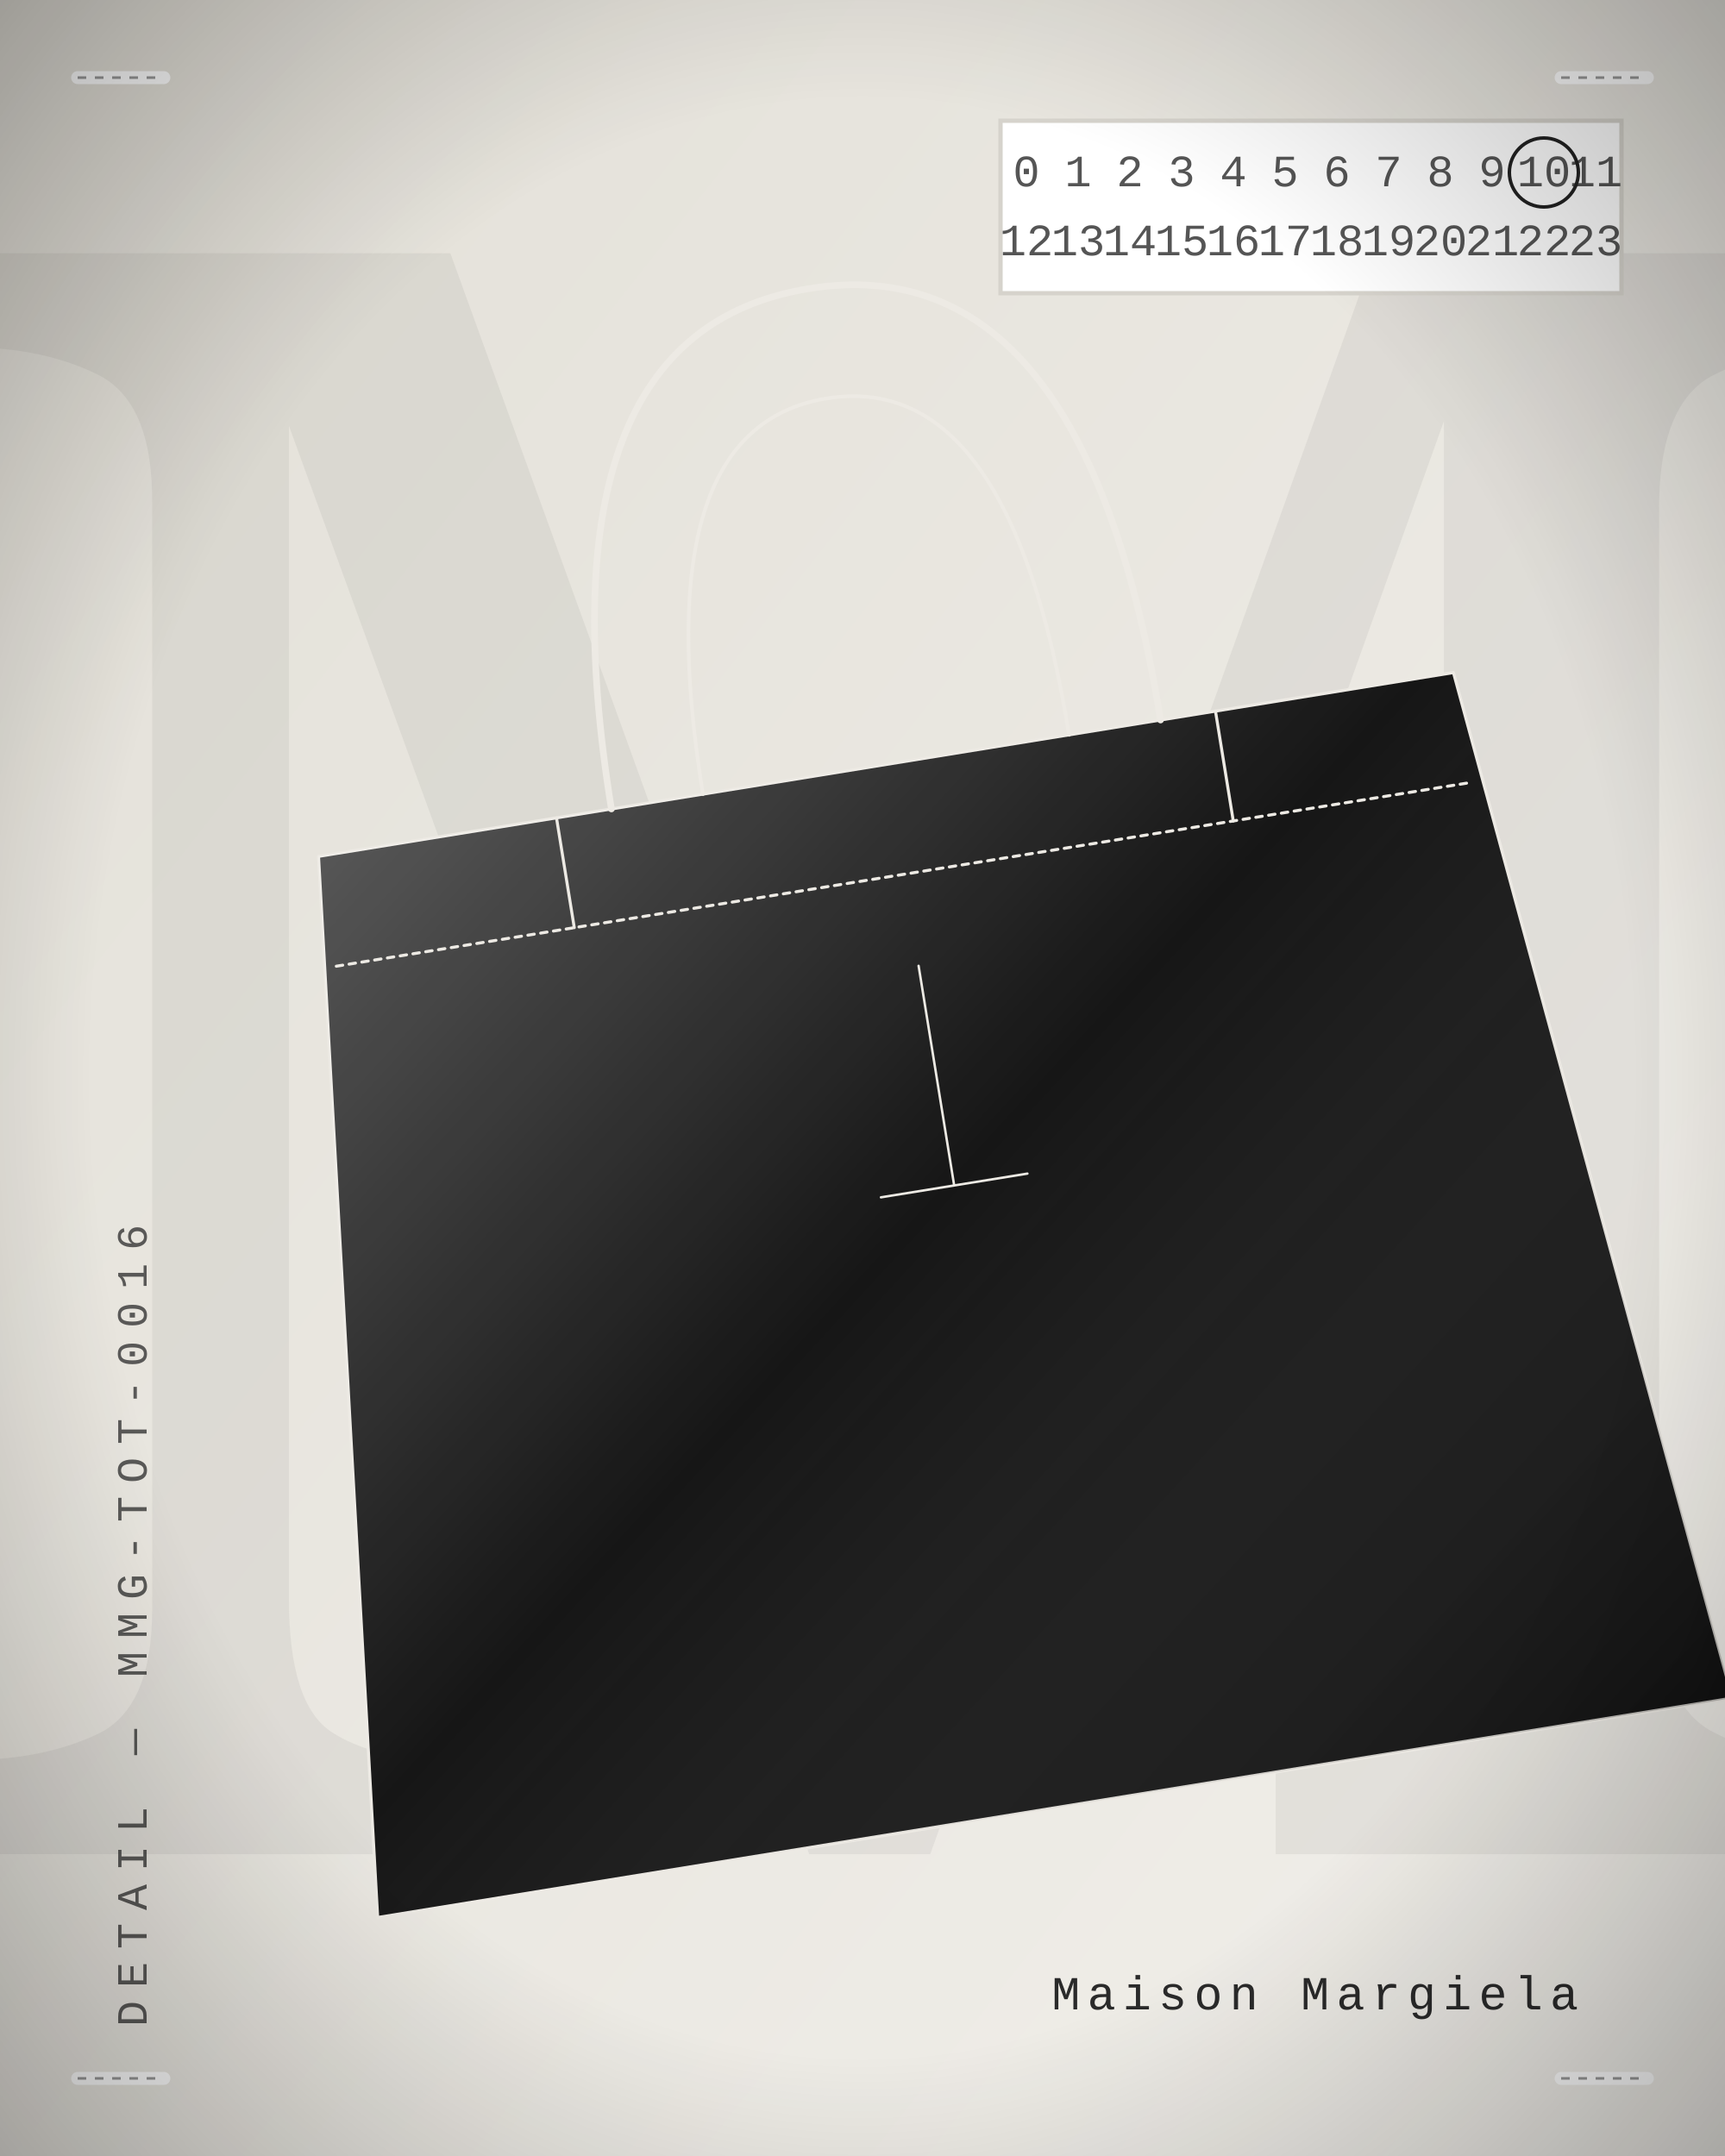
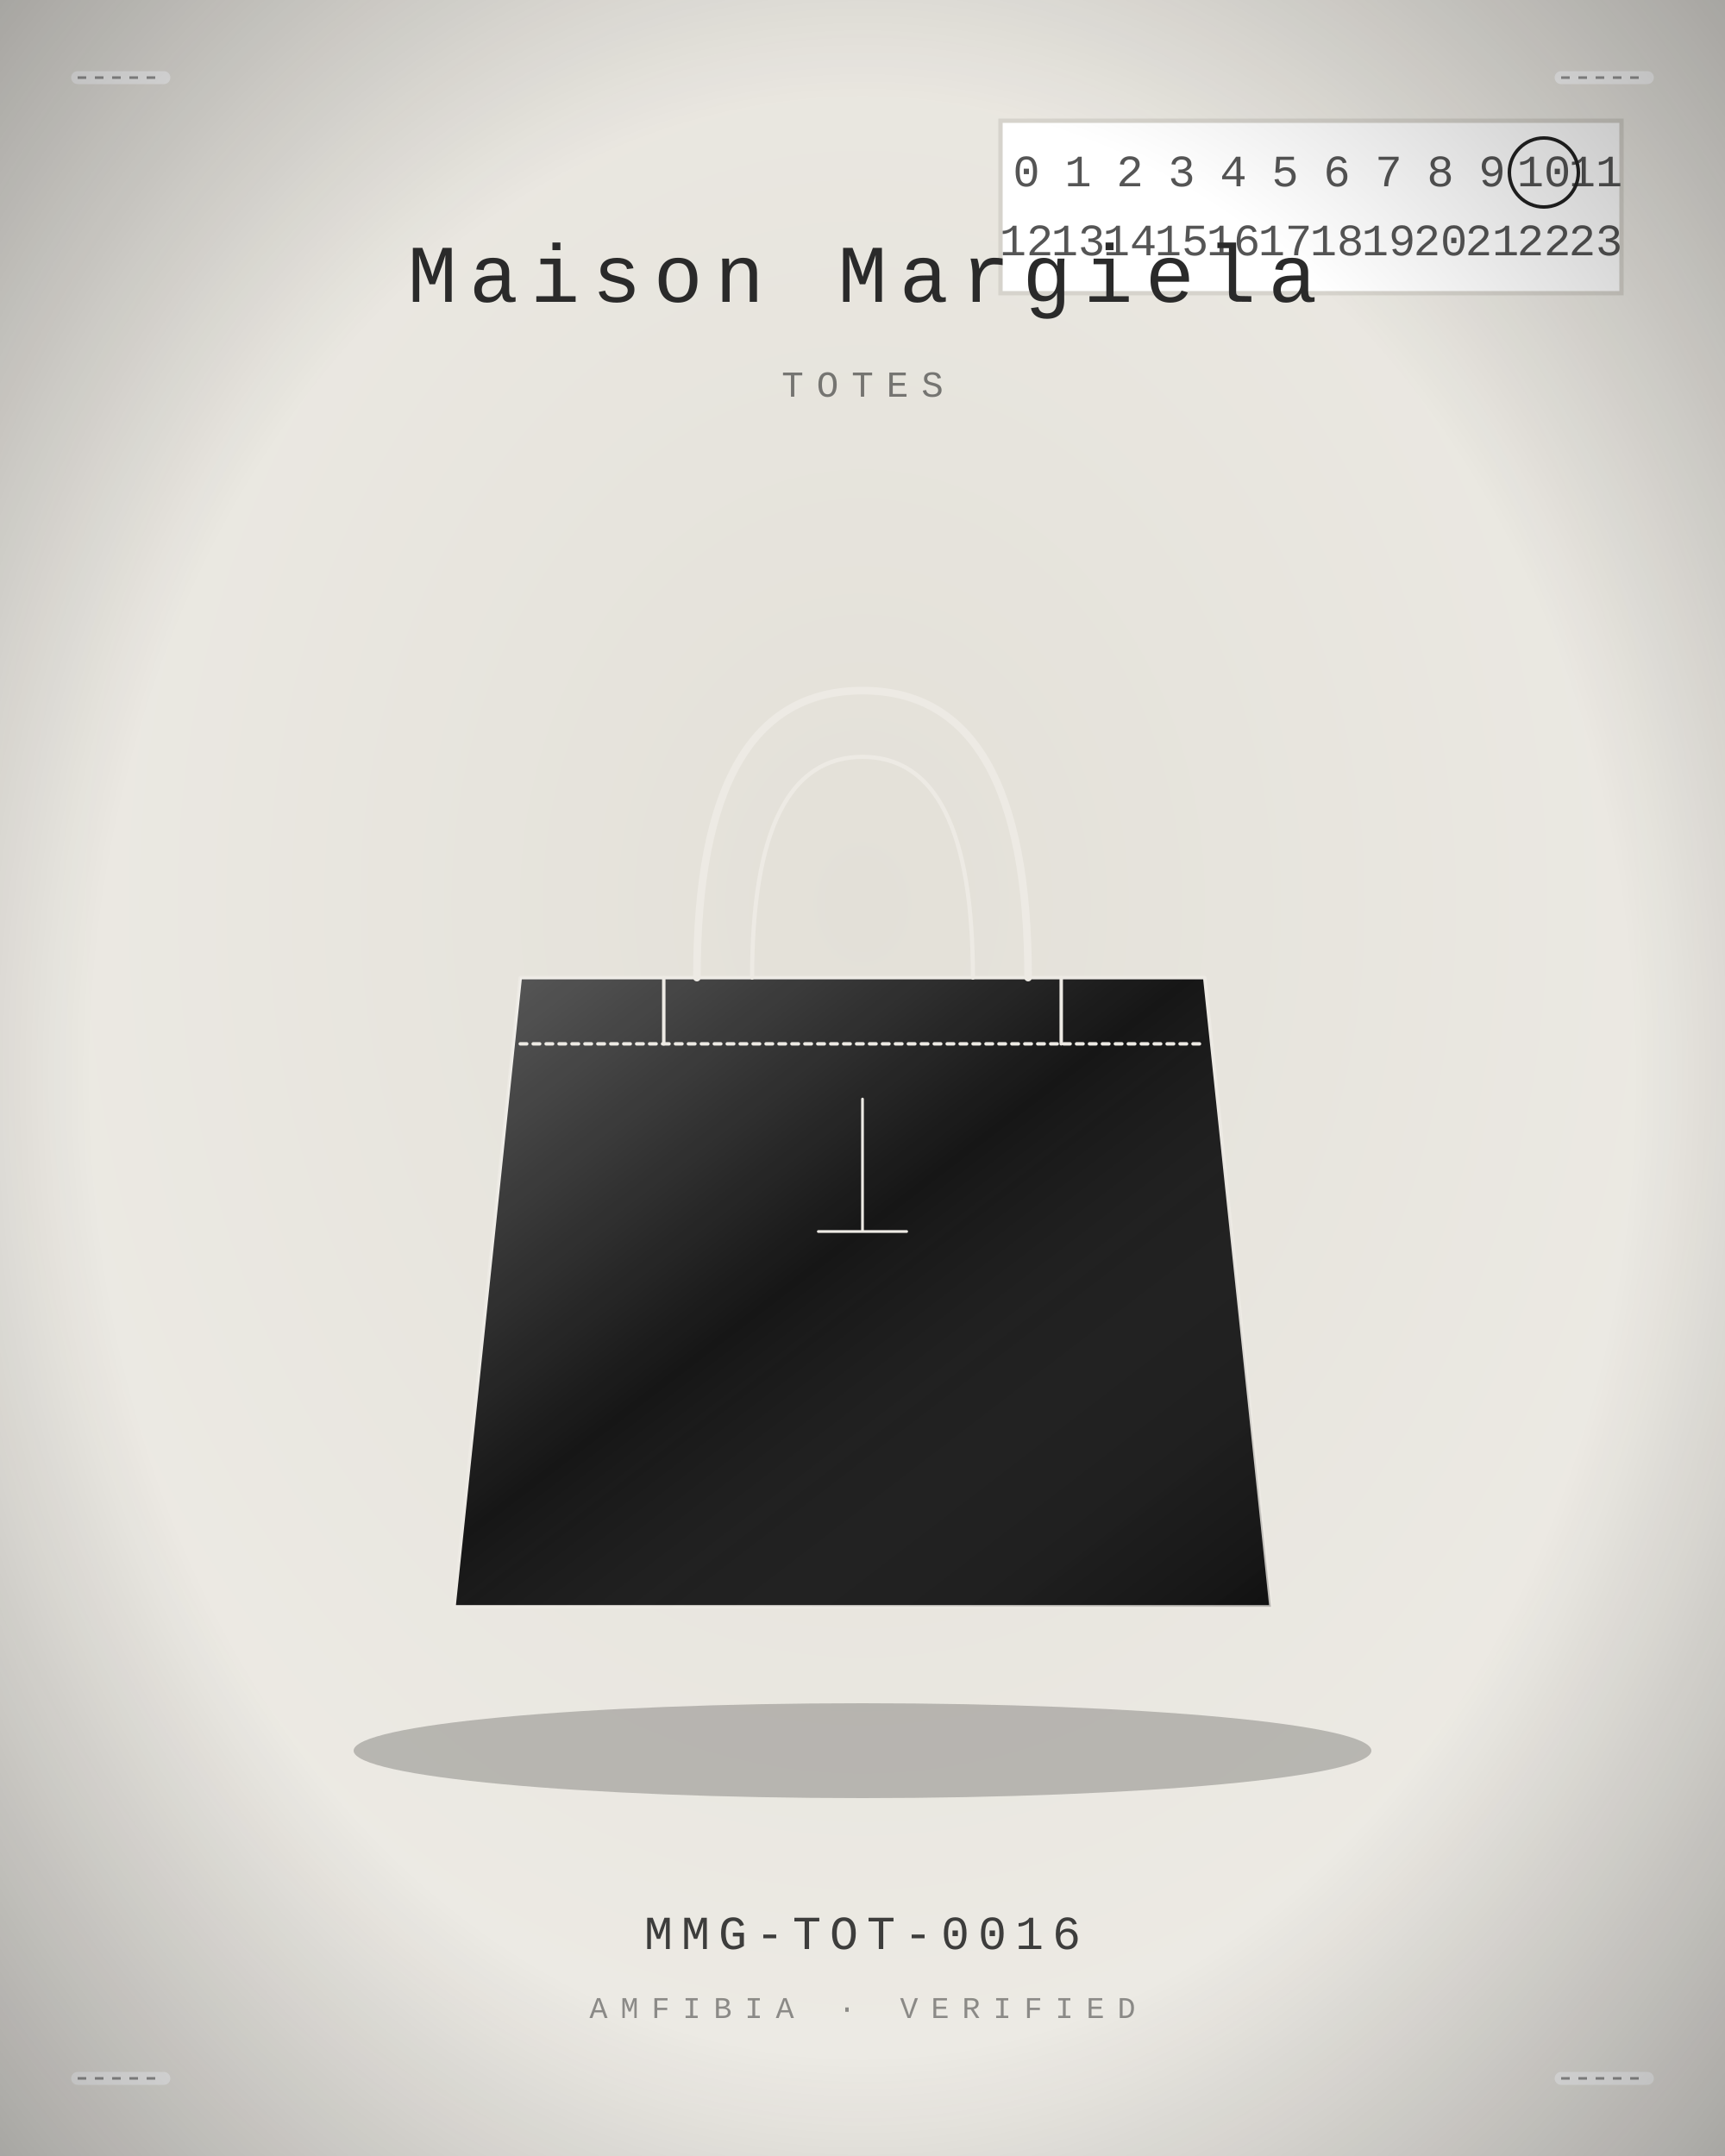
<svg xmlns="http://www.w3.org/2000/svg" viewBox="0 0 400 500" width="800" height="1000">
  <defs>
    <radialGradient id="bg" cx="50%" cy="42%" r="80%">
      <stop offset="0" stop-color="#E3E0D8" />
      <stop offset="1" stop-color="#F1EFEA" />
    </radialGradient>
    <linearGradient id="bgd" x1="0" y1="0" x2="1" y2="1">
      <stop offset="0" stop-color="#E3E0D8" />
      <stop offset="1" stop-color="#F1EFEA" />
    </linearGradient>
    <linearGradient id="sheen" x1="0" y1="0" x2="1" y2="1">
      <stop offset="0" stop-color="#fff" stop-opacity=".30" />
      <stop offset=".45" stop-color="#fff" stop-opacity="0" />
      <stop offset="1" stop-color="#000" stop-opacity=".22" />
    </linearGradient>
    <linearGradient id="multi" x1="0" y1="0" x2="1" y2="1">
      <stop offset="0" stop-color="#B3122E" />
      <stop offset=".35" stop-color="#C9A227" />
      <stop offset=".7" stop-color="#2F5D46" />
      <stop offset="1" stop-color="#3557A0" />
    </linearGradient>
    <radialGradient id="vig" cx="50%" cy="50%" r="75%">
      <stop offset=".6" stop-color="#000" stop-opacity="0" />
      <stop offset="1" stop-color="#000" stop-opacity=".35" />
    </radialGradient>
  </defs>
-   <rect width="400" height="500" fill="url(#bgd)" />
-   <text x="210" y="430" text-anchor="middle" font-family="Georgia, serif" font-size="520" fill="#2A2A2A" opacity="0.06">M</text>
+   <rect width="400" height="500" fill="url(#bg)" />
  <path d="M18 18 l20 0" stroke="#FFFFFF" stroke-width="3" stroke-linecap="round" />
  <path d="M18 18 l20 0" stroke="#999" stroke-width="0.6" stroke-dasharray="2 2" />
  <path d="M362 18 l20 0" stroke="#FFFFFF" stroke-width="3" stroke-linecap="round" />
  <path d="M362 18 l20 0" stroke="#999" stroke-width="0.6" stroke-dasharray="2 2" />
  <path d="M18 482 l20 0" stroke="#FFFFFF" stroke-width="3" stroke-linecap="round" />
  <path d="M18 482 l20 0" stroke="#999" stroke-width="0.6" stroke-dasharray="2 2" />
  <path d="M362 482 l20 0" stroke="#FFFFFF" stroke-width="3" stroke-linecap="round" />
  <path d="M362 482 l20 0" stroke="#999" stroke-width="0.6" stroke-dasharray="2 2" />
  <g transform="translate(232 28)">
    <rect width="144" height="40" fill="#FFFFFF" stroke="#D6D3CC" />
    <g font-family="'Courier New', monospace" font-size="10.4" fill="#555">
      <text x="6" y="15.2" text-anchor="middle">0</text>
      <text x="18" y="15.2" text-anchor="middle">1</text>
      <text x="30" y="15.2" text-anchor="middle">2</text>
      <text x="42" y="15.2" text-anchor="middle">3</text>
      <text x="54" y="15.2" text-anchor="middle">4</text>
      <text x="66" y="15.2" text-anchor="middle">5</text>
      <text x="78" y="15.2" text-anchor="middle">6</text>
      <text x="90" y="15.2" text-anchor="middle">7</text>
      <text x="102" y="15.2" text-anchor="middle">8</text>
      <text x="114" y="15.2" text-anchor="middle">9</text>
      <text x="126" y="15.2" text-anchor="middle">10</text>
      <text x="138" y="15.2" text-anchor="middle">11</text>
      <text x="6" y="31.2" text-anchor="middle">12</text>
      <text x="18" y="31.2" text-anchor="middle">13</text>
      <text x="30" y="31.2" text-anchor="middle">14</text>
      <text x="42" y="31.2" text-anchor="middle">15</text>
      <text x="54" y="31.2" text-anchor="middle">16</text>
      <text x="66" y="31.2" text-anchor="middle">17</text>
      <text x="78" y="31.2" text-anchor="middle">18</text>
      <text x="90" y="31.2" text-anchor="middle">19</text>
      <text x="102" y="31.2" text-anchor="middle">20</text>
      <text x="114" y="31.2" text-anchor="middle">21</text>
      <text x="126" y="31.2" text-anchor="middle">22</text>
      <text x="138" y="31.2" text-anchor="middle">23</text>
    </g>
    <circle cx="126" cy="12" r="8" fill="none" stroke="#222" stroke-width="0.8" />
  </g>
-   <g transform="rotate(-9.2 200 250) translate(2 20) scale(2.15)">
-     <path d="M38 74 L162 74 L174 188 L26 188 Z" fill="#161616" stroke="#EDEAE4" stroke-width="1.4" stroke-linejoin="round" stroke-linecap="round" vector-effect="non-scaling-stroke" />
+   <ellipse cx="200" cy="406" rx="118" ry="11" fill="#000" opacity="0.22" />
+   <g transform="translate(72 132) scale(1.28)">
+     <path d="M38 74 L162 74 L174 188 L26 188 Z" fill="#161616" stroke="#EDEAE4" stroke-width="1.6" stroke-linejoin="round" stroke-linecap="round" vector-effect="non-scaling-stroke" />
    <path d="M38 74 L162 74 L174 188 L26 188 Z" fill="url(#sheen)" stroke="none" />
-     <path d="M70 74 Q70 22 100 22 Q130 22 130 74" fill="none" stroke="#EDEAE4" stroke-width="3.08" stroke-linejoin="round" stroke-linecap="round" vector-effect="non-scaling-stroke" />
-     <path d="M80 74 Q80 34 100 34 Q120 34 120 74" fill="none" stroke="#EDEAE4" stroke-width="1.68" stroke-linejoin="round" stroke-linecap="round" vector-effect="non-scaling-stroke" />
-     <path d="M38 86 L162 86" fill="none" stroke="#EDEAE4" stroke-width="1.4" stroke-dasharray="3 3" stroke-linejoin="round" stroke-linecap="round" vector-effect="non-scaling-stroke" />
-     <path d="M64 74 L64 86 M136 74 L136 86" fill="none" stroke="#EDEAE4" stroke-width="1.4" stroke-linejoin="round" stroke-linecap="round" vector-effect="non-scaling-stroke" />
-     <path d="M100 96 L100 120 M92 120 L108 120" fill="none" stroke="#EDEAE4" stroke-width="1.12" stroke-linejoin="round" stroke-linecap="round" vector-effect="non-scaling-stroke" />
-   </g>
-   <g transform="translate(34 470) rotate(-90)">
-     <text x="0" y="0" text-anchor="start" font-family="'Courier New', Courier, monospace" font-size="10" letter-spacing="3" fill="#2A2A2A" opacity="0.75">DETAIL — MMG-TOT-0016</text>
+     <path d="M70 74 Q70 22 100 22 Q130 22 130 74" fill="none" stroke="#EDEAE4" stroke-width="3.52" stroke-linejoin="round" stroke-linecap="round" vector-effect="non-scaling-stroke" />
+     <path d="M80 74 Q80 34 100 34 Q120 34 120 74" fill="none" stroke="#EDEAE4" stroke-width="1.92" stroke-linejoin="round" stroke-linecap="round" vector-effect="non-scaling-stroke" />
+     <path d="M38 86 L162 86" fill="none" stroke="#EDEAE4" stroke-width="1.6" stroke-dasharray="3 3" stroke-linejoin="round" stroke-linecap="round" vector-effect="non-scaling-stroke" />
+     <path d="M64 74 L64 86 M136 74 L136 86" fill="none" stroke="#EDEAE4" stroke-width="1.6" stroke-linejoin="round" stroke-linecap="round" vector-effect="non-scaling-stroke" />
+     <path d="M100 96 L100 120 M92 120 L108 120" fill="none" stroke="#EDEAE4" stroke-width="1.28" stroke-linejoin="round" stroke-linecap="round" vector-effect="non-scaling-stroke" />
  </g>
  <g>
-     <text x="366" y="466" text-anchor="end" font-size="11" fill="#2A2A2A" font-family="'Courier New', Courier, monospace" font-weight="400" letter-spacing="1.65">Maison Margiela</text>
+     <text x="200" y="70" text-anchor="middle" font-size="19" fill="#2A2A2A" font-family="'Courier New', Courier, monospace" font-weight="400" letter-spacing="2.85">Maison Margiela</text>
  </g>
+   <text x="200" y="92" text-anchor="middle" font-family="'Courier New', Courier, monospace" font-size="8.5" letter-spacing="3" fill="#2A2A2A" opacity="0.6">TOTES</text>
+   <text x="200" y="452" text-anchor="middle" font-family="'Courier New', Courier, monospace" font-size="11" letter-spacing="2" fill="#2A2A2A" opacity="0.9">MMG-TOT-0016</text>
+   <text x="200" y="468" text-anchor="middle" font-family="'Courier New', Courier, monospace" font-size="7" letter-spacing="3" fill="#2A2A2A" opacity="0.5">AMFIBIA · VERIFIED</text>
  <rect width="400" height="500" fill="url(#vig)" />
</svg>
